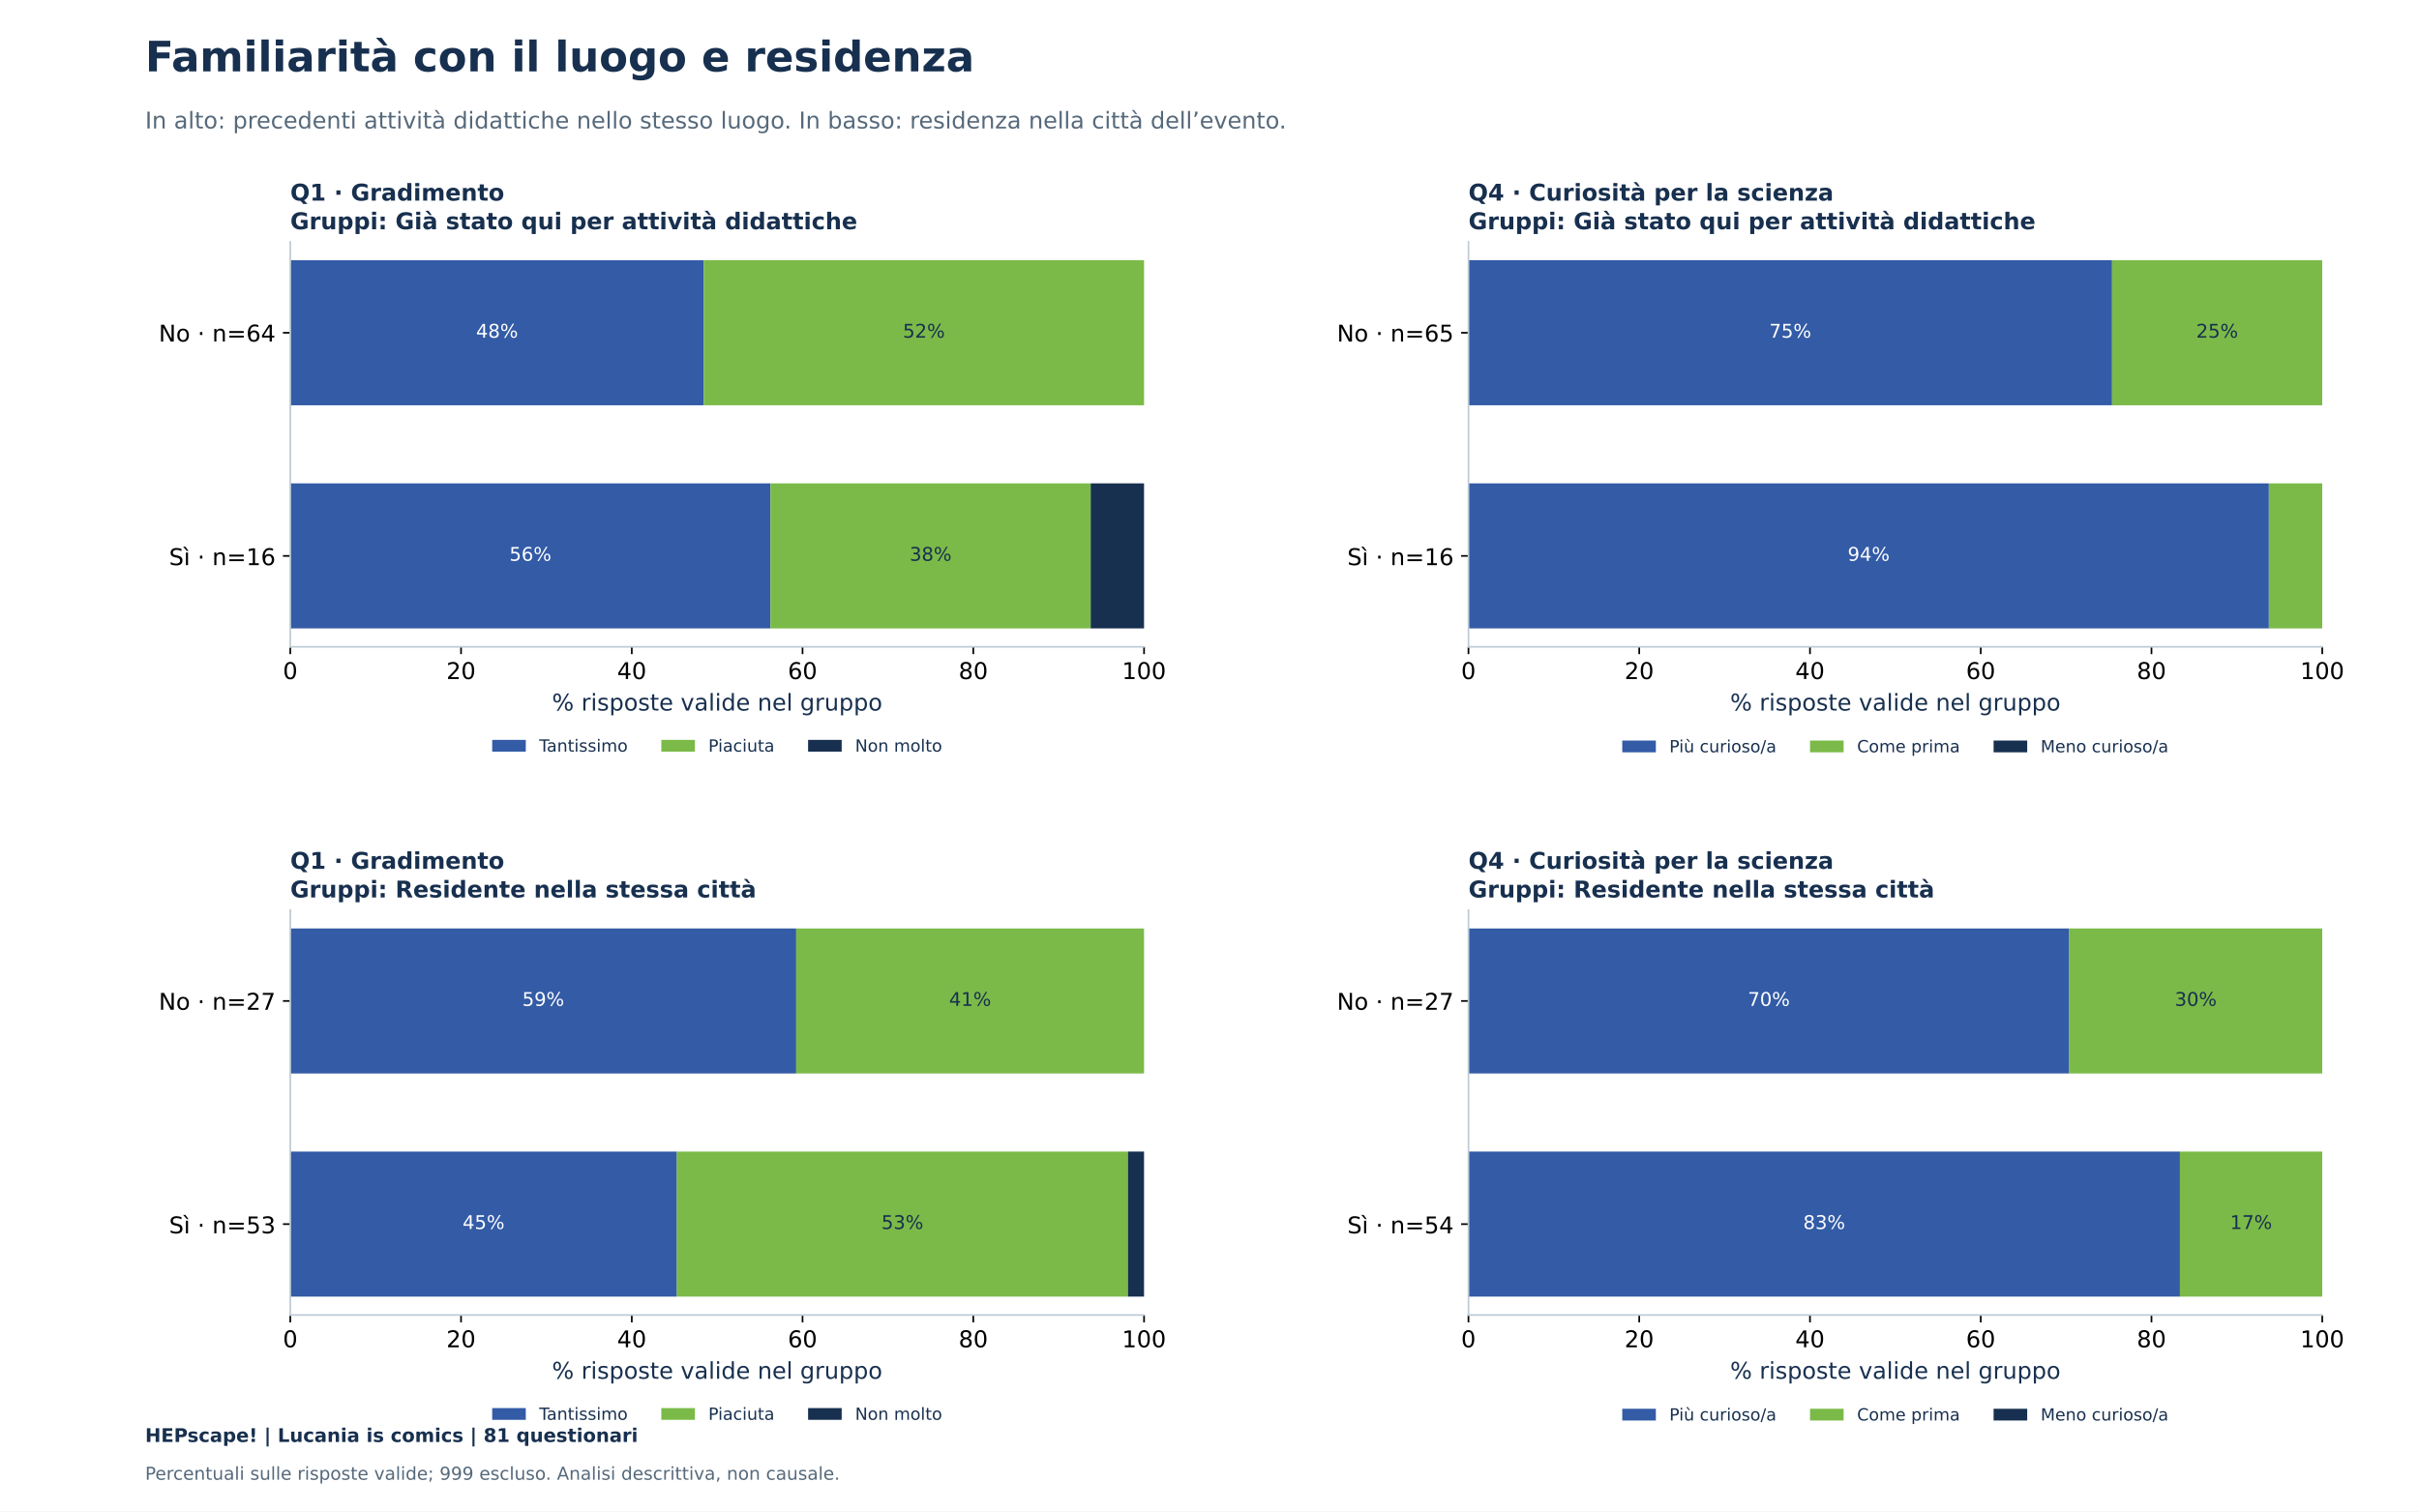
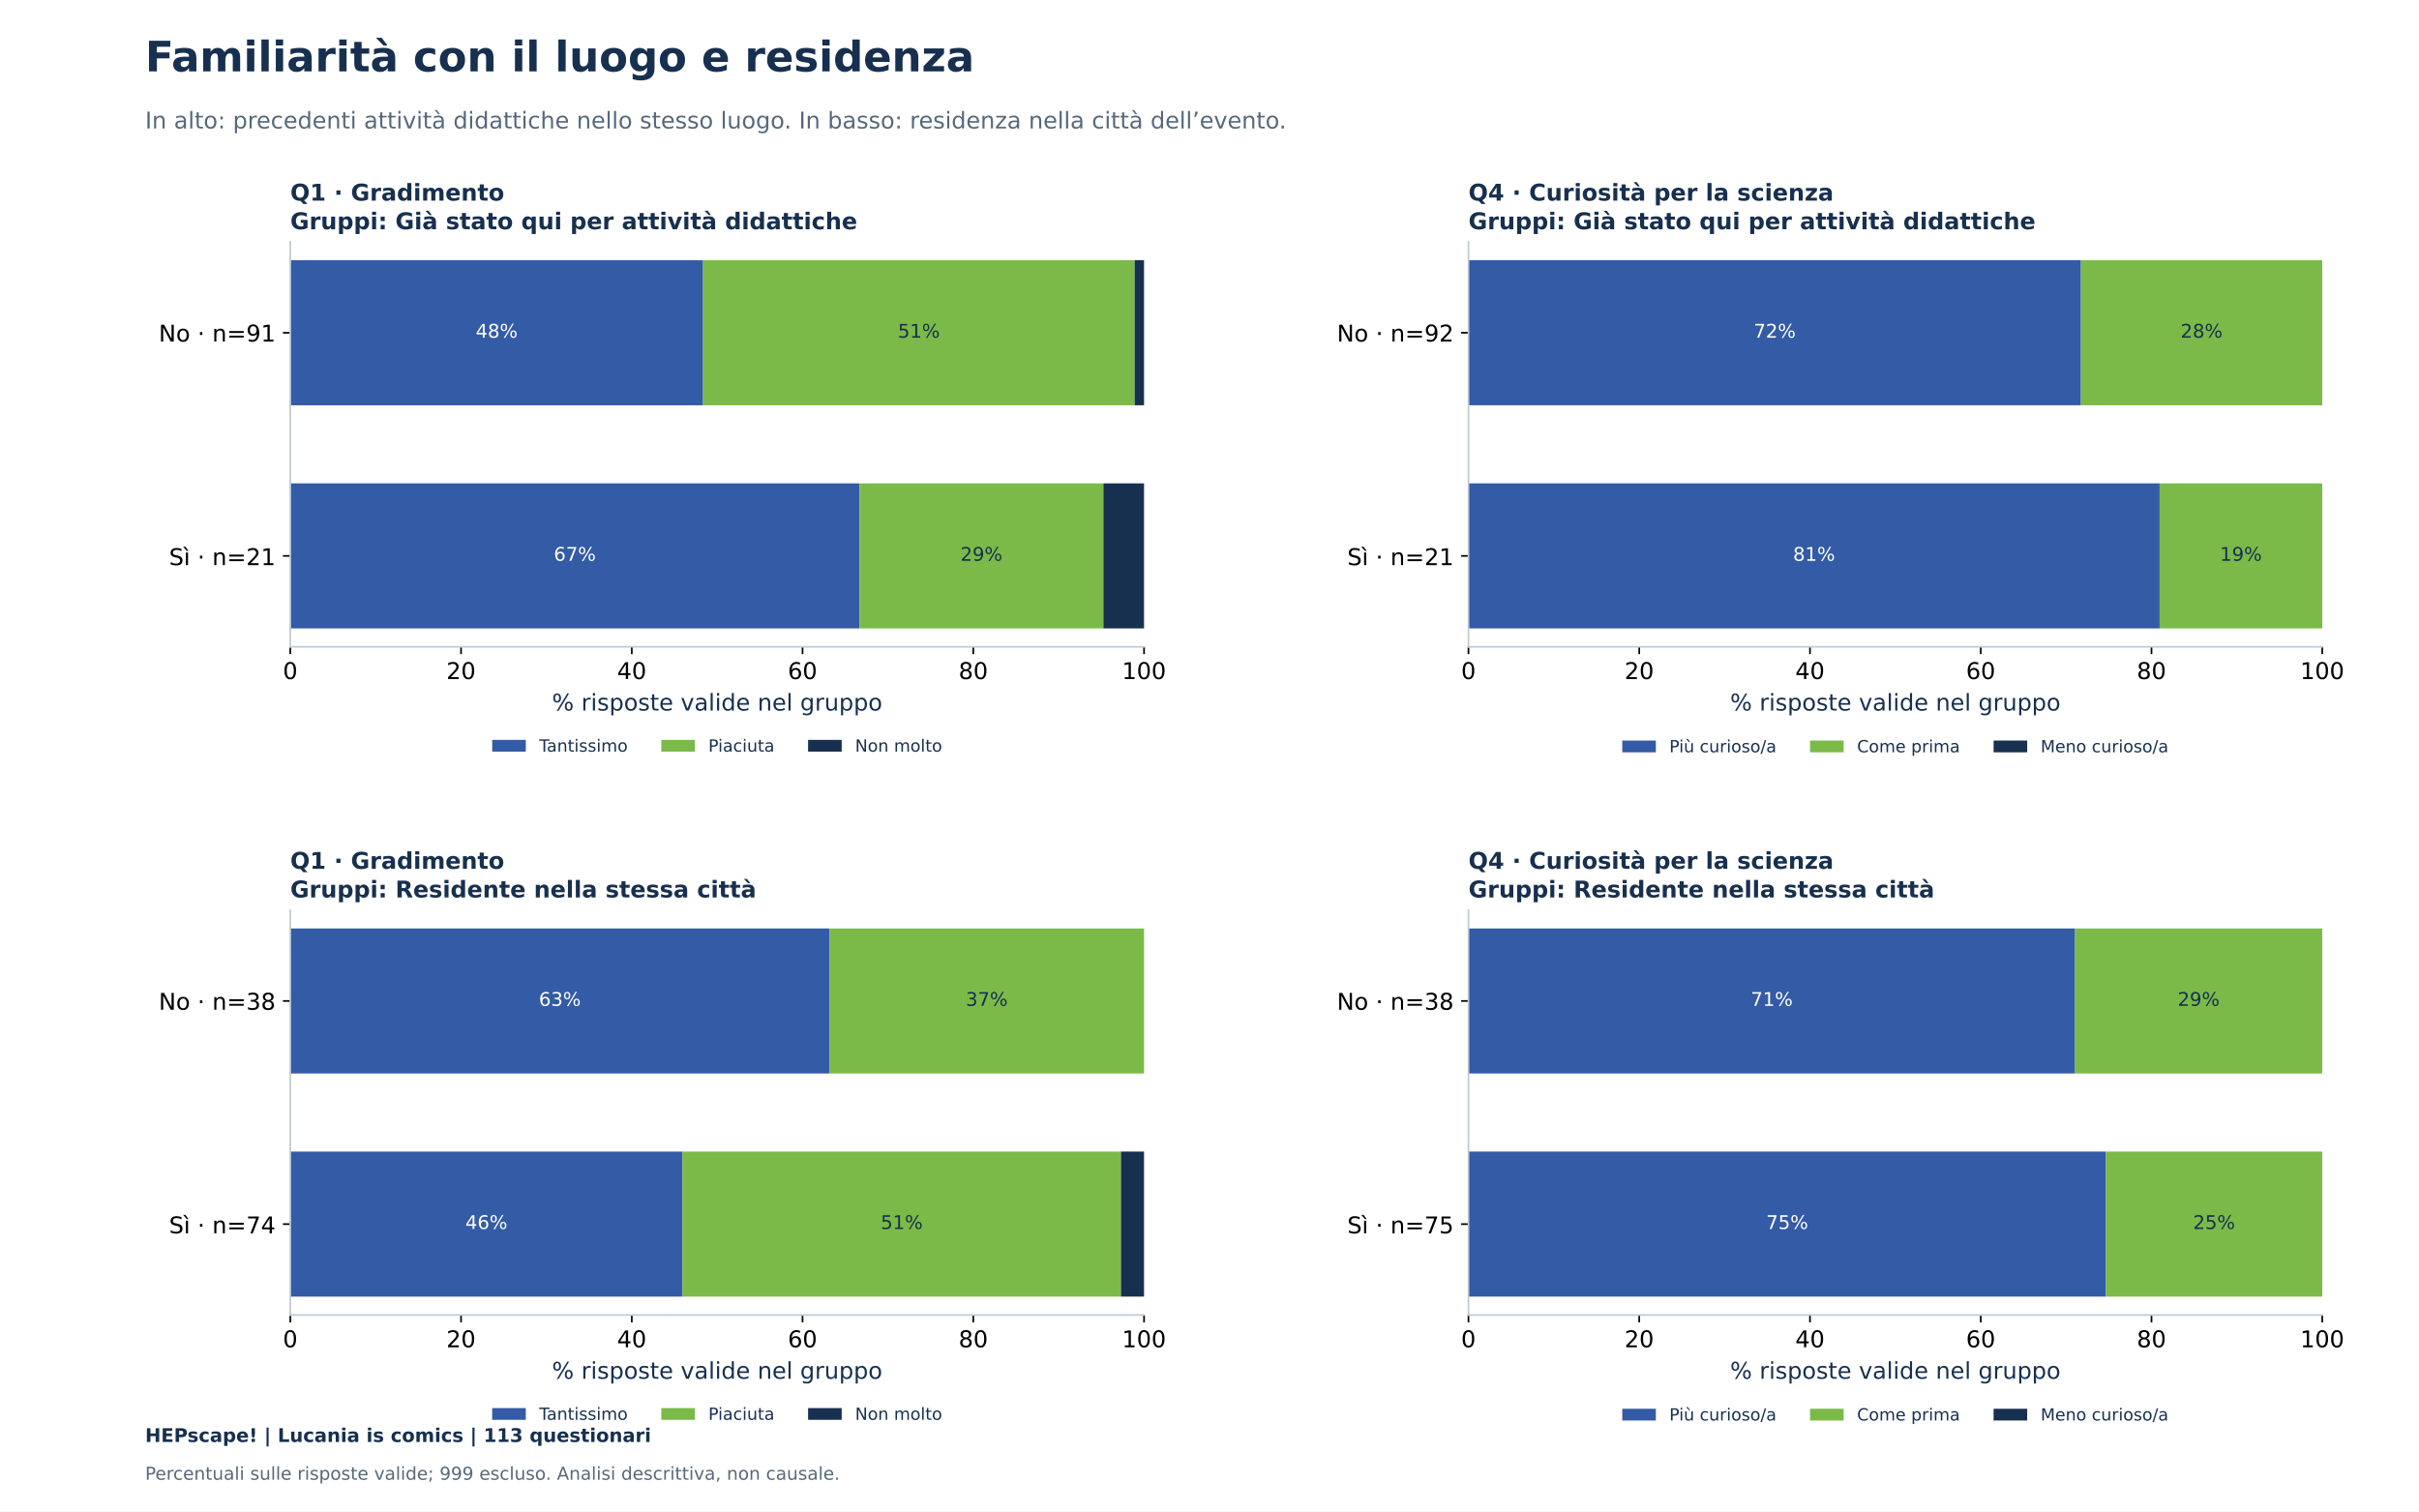
<svg xmlns="http://www.w3.org/2000/svg" xmlns:xlink="http://www.w3.org/1999/xlink" width="1152pt" height="720pt" viewBox="0 0 1152 720" version="1.1">
  <defs>
    <style type="text/css">*{stroke-linejoin: round; stroke-linecap: butt}</style>
  </defs>
  <g id="figure_1">
    <g id="patch_1">
      <path d="M 0 720  L 1152 720  L 1152 0  L 0 0  z " style="fill: #ffffff" />
    </g>
    <g id="axes_1">
      <g id="patch_2">
        <path d="M 138.24 308.106  L 544.828 308.106  L 544.828 115.2  L 138.24 115.2  z " style="fill: #ffffff" />
      </g>
      <g id="patch_3">
-         <path d="M 138.24 123.968  L 335.181 123.968  L 335.181 193.053  L 138.24 193.053  z " clip-path="url(#pdd4ce648d1)" style="fill: #335ba6" />
+         <path d="M 138.24 123.968  L 334.832 123.968  L 334.832 193.053  L 138.24 193.053  z " clip-path="url(#p71aa9561c5)" style="fill: #335ba6" />
      </g>
      <g id="patch_4">
-         <path d="M 138.24 230.253  L 366.946 230.253  L 366.946 299.337  L 138.24 299.337  z " clip-path="url(#pdd4ce648d1)" style="fill: #335ba6" />
+         <path d="M 138.24 230.253  L 409.299 230.253  L 409.299 299.337  L 138.24 299.337  z " clip-path="url(#p71aa9561c5)" style="fill: #335ba6" />
      </g>
      <g id="patch_5">
-         <path d="M 335.181 123.968  L 544.828 123.968  L 544.828 193.053  L 335.181 193.053  z " clip-path="url(#pdd4ce648d1)" style="fill: #7bba48" />
+         <path d="M 334.832 123.968  L 540.36 123.968  L 540.36 193.053  L 334.832 193.053  z " clip-path="url(#p71aa9561c5)" style="fill: #7bba48" />
      </g>
      <g id="patch_6">
-         <path d="M 366.946 230.253  L 519.416 230.253  L 519.416 299.337  L 366.946 299.337  z " clip-path="url(#pdd4ce648d1)" style="fill: #7bba48" />
+         <path d="M 409.299 230.253  L 525.467 230.253  L 525.467 299.337  L 409.299 299.337  z " clip-path="url(#p71aa9561c5)" style="fill: #7bba48" />
      </g>
      <g id="patch_7">
-         <path d="M 544.828 123.968  L 544.828 123.968  L 544.828 193.053  L 544.828 193.053  z " clip-path="url(#pdd4ce648d1)" style="fill: #18304f" />
+         <path d="M 540.36 123.968  L 544.828 123.968  L 544.828 193.053  L 540.36 193.053  z " clip-path="url(#p71aa9561c5)" style="fill: #18304f" />
      </g>
      <g id="patch_8">
-         <path d="M 519.416 230.253  L 544.828 230.253  L 544.828 299.337  L 519.416 299.337  z " clip-path="url(#pdd4ce648d1)" style="fill: #18304f" />
+         <path d="M 525.467 230.253  L 544.828 230.253  L 544.828 299.337  L 525.467 299.337  z " clip-path="url(#p71aa9561c5)" style="fill: #18304f" />
      </g>
      <g id="matplotlib.axis_1">
        <g id="xtick_1">
          <g id="line2d_1">
            <defs>
-               <path id="mac2525433a" d="M 0 0  L 0 3.5  " style="stroke: #000000; stroke-width: 0.8" />
+               <path id="mcdc9046c9e" d="M 0 0  L 0 3.5  " style="stroke: #000000; stroke-width: 0.8" />
            </defs>
            <g>
-               <use xlink:href="#mac2525433a" x="138.24" y="308.106" style="stroke: #000000; stroke-width: 0.8" />
+               <use xlink:href="#mcdc9046c9e" x="138.24" y="308.106" style="stroke: #000000; stroke-width: 0.8" />
            </g>
          </g>
          <g id="text_1">
            <text style="font-size: 11px; font-family: 'DejaVu Sans'; text-anchor: middle" x="138.24" y="323.463" transform="rotate(-0 138.24 323.4631)">0</text>
          </g>
        </g>
        <g id="xtick_2">
          <g id="line2d_2">
            <g>
-               <use xlink:href="#mac2525433a" x="219.558" y="308.106" style="stroke: #000000; stroke-width: 0.8" />
+               <use xlink:href="#mcdc9046c9e" x="219.558" y="308.106" style="stroke: #000000; stroke-width: 0.8" />
            </g>
          </g>
          <g id="text_2">
            <text style="font-size: 11px; font-family: 'DejaVu Sans'; text-anchor: middle" x="219.558" y="323.463" transform="rotate(-0 219.5576 323.4631)">20</text>
          </g>
        </g>
        <g id="xtick_3">
          <g id="line2d_3">
            <g>
-               <use xlink:href="#mac2525433a" x="300.875" y="308.106" style="stroke: #000000; stroke-width: 0.8" />
+               <use xlink:href="#mcdc9046c9e" x="300.875" y="308.106" style="stroke: #000000; stroke-width: 0.8" />
            </g>
          </g>
          <g id="text_3">
            <text style="font-size: 11px; font-family: 'DejaVu Sans'; text-anchor: middle" x="300.875" y="323.463" transform="rotate(-0 300.8753 323.4631)">40</text>
          </g>
        </g>
        <g id="xtick_4">
          <g id="line2d_4">
            <g>
-               <use xlink:href="#mac2525433a" x="382.193" y="308.106" style="stroke: #000000; stroke-width: 0.8" />
+               <use xlink:href="#mcdc9046c9e" x="382.193" y="308.106" style="stroke: #000000; stroke-width: 0.8" />
            </g>
          </g>
          <g id="text_4">
            <text style="font-size: 11px; font-family: 'DejaVu Sans'; text-anchor: middle" x="382.193" y="323.463" transform="rotate(-0 382.1929 323.4631)">60</text>
          </g>
        </g>
        <g id="xtick_5">
          <g id="line2d_5">
            <g>
-               <use xlink:href="#mac2525433a" x="463.511" y="308.106" style="stroke: #000000; stroke-width: 0.8" />
+               <use xlink:href="#mcdc9046c9e" x="463.511" y="308.106" style="stroke: #000000; stroke-width: 0.8" />
            </g>
          </g>
          <g id="text_5">
            <text style="font-size: 11px; font-family: 'DejaVu Sans'; text-anchor: middle" x="463.511" y="323.463" transform="rotate(-0 463.5106 323.4631)">80</text>
          </g>
        </g>
        <g id="xtick_6">
          <g id="line2d_6">
            <g>
-               <use xlink:href="#mac2525433a" x="544.828" y="308.106" style="stroke: #000000; stroke-width: 0.8" />
+               <use xlink:href="#mcdc9046c9e" x="544.828" y="308.106" style="stroke: #000000; stroke-width: 0.8" />
            </g>
          </g>
          <g id="text_6">
            <text style="font-size: 11px; font-family: 'DejaVu Sans'; text-anchor: middle" x="544.828" y="323.463" transform="rotate(-0 544.8282 323.4631)">100</text>
          </g>
        </g>
        <g id="text_7">
          <text style="font-size: 11px; font-family: 'DejaVu Sans'; text-anchor: middle; fill: #18304f" x="341.534" y="338.464" transform="rotate(-0 341.5341 338.4639)">% risposte valide nel gruppo</text>
        </g>
      </g>
      <g id="matplotlib.axis_2">
        <g id="ytick_1">
          <g id="line2d_7">
            <defs>
-               <path id="m5ba41b911f" d="M 0 0  L -3.5 0  " style="stroke: #000000; stroke-width: 0.8" />
+               <path id="m6d864a006e" d="M 0 0  L -3.5 0  " style="stroke: #000000; stroke-width: 0.8" />
            </defs>
            <g>
-               <use xlink:href="#m5ba41b911f" x="138.24" y="158.511" style="stroke: #000000; stroke-width: 0.8" />
+               <use xlink:href="#m6d864a006e" x="138.24" y="158.511" style="stroke: #000000; stroke-width: 0.8" />
            </g>
          </g>
          <g id="text_8">
-             <text style="font-size: 11px; font-family: 'DejaVu Sans'; text-anchor: end" x="131.24" y="162.689" transform="rotate(-0 131.24 162.6895)">No · n=64</text>
+             <text style="font-size: 11px; font-family: 'DejaVu Sans'; text-anchor: end" x="131.24" y="162.689" transform="rotate(-0 131.24 162.6895)">No · n=91</text>
          </g>
        </g>
        <g id="ytick_2">
          <g id="line2d_8">
            <g>
-               <use xlink:href="#m5ba41b911f" x="138.24" y="264.795" style="stroke: #000000; stroke-width: 0.8" />
+               <use xlink:href="#m6d864a006e" x="138.24" y="264.795" style="stroke: #000000; stroke-width: 0.8" />
            </g>
          </g>
          <g id="text_9">
-             <text style="font-size: 11px; font-family: 'DejaVu Sans'; text-anchor: end" x="131.24" y="269.194" transform="rotate(-0 131.24 269.194)">Sì · n=16</text>
+             <text style="font-size: 11px; font-family: 'DejaVu Sans'; text-anchor: end" x="131.24" y="269.194" transform="rotate(-0 131.24 269.194)">Sì · n=21</text>
          </g>
        </g>
      </g>
      <g id="patch_9">
        <path d="M 138.24 308.106  L 138.24 115.2  " style="fill: none; stroke: #becbd5; stroke-width: 0.8; stroke-linejoin: miter; stroke-linecap: square" />
      </g>
      <g id="patch_10">
        <path d="M 138.24 308.106  L 544.828 308.106  " style="fill: none; stroke: #becbd5; stroke-width: 0.8; stroke-linejoin: miter; stroke-linecap: square" />
      </g>
      <g id="text_10">
-         <text style="font-size: 9px; font-family: 'DejaVu Sans'; text-anchor: middle; fill: #ffffff" x="236.711" y="160.849" transform="rotate(-0 236.7106 160.8487)">48%</text>
+         <text style="font-size: 9px; font-family: 'DejaVu Sans'; text-anchor: middle; fill: #ffffff" x="236.536" y="160.849" transform="rotate(-0 236.5361 160.8487)">48%</text>
      </g>
      <g id="text_11">
-         <text style="font-size: 9px; font-family: 'DejaVu Sans'; text-anchor: middle; fill: #ffffff" x="252.593" y="267.133" transform="rotate(-0 252.5929 267.1328)">56%</text>
+         <text style="font-size: 9px; font-family: 'DejaVu Sans'; text-anchor: middle; fill: #ffffff" x="273.769" y="267.133" transform="rotate(-0 273.7694 267.1328)">67%</text>
      </g>
      <g id="text_12">
-         <text style="font-size: 9px; font-family: 'DejaVu Sans'; text-anchor: middle; fill: #18304f" x="440.005" y="160.849" transform="rotate(-0 440.0047 160.8487)">52%</text>
+         <text style="font-size: 9px; font-family: 'DejaVu Sans'; text-anchor: middle; fill: #18304f" x="437.596" y="160.849" transform="rotate(-0 437.5962 160.8487)">51%</text>
      </g>
      <g id="text_13">
-         <text style="font-size: 9px; font-family: 'DejaVu Sans'; text-anchor: middle; fill: #18304f" x="443.181" y="267.133" transform="rotate(-0 443.1812 267.1328)">38%</text>
+         <text style="font-size: 9px; font-family: 'DejaVu Sans'; text-anchor: middle; fill: #18304f" x="467.383" y="267.133" transform="rotate(-0 467.3829 267.1328)">29%</text>
      </g>
      <g id="text_14">
        <text style="font-weight: 700; font-size: 11px; font-family: 'DejaVu Sans'; fill: #18304f" transform="translate(138.24 95.55699)">Q1 · Gradimento</text>
        <text style="font-weight: 700; font-size: 11px; font-family: 'DejaVu Sans'; fill: #18304f" transform="translate(138.24 109.2)">Gruppi: Già stato qui per attività didattiche</text>
      </g>
      <g id="legend_1">
        <g id="patch_11">
          <path d="M 234.397 358.036  L 250.397 358.036  L 250.397 352.436  L 234.397 352.436  z " style="fill: #335ba6" />
        </g>
        <g id="text_15">
          <text style="font-size: 8px; font-family: 'DejaVu Sans'; text-anchor: start; fill: #18304f" x="256.797" y="358.036" transform="rotate(-0 256.7966 358.0365)">Tantissimo</text>
        </g>
        <g id="patch_12">
          <path d="M 314.935 358.036  L 330.935 358.036  L 330.935 352.436  L 314.935 352.436  z " style="fill: #7bba48" />
        </g>
        <g id="text_16">
          <text style="font-size: 8px; font-family: 'DejaVu Sans'; text-anchor: start; fill: #18304f" x="337.335" y="358.036" transform="rotate(-0 337.3354 358.0365)">Piaciuta</text>
        </g>
        <g id="patch_13">
          <path d="M 384.838 358.036  L 400.838 358.036  L 400.838 352.436  L 384.838 352.436  z " style="fill: #18304f" />
        </g>
        <g id="text_17">
          <text style="font-size: 8px; font-family: 'DejaVu Sans'; text-anchor: start; fill: #18304f" x="407.238" y="358.036" transform="rotate(-0 407.2379 358.0365)">Non molto</text>
        </g>
      </g>
    </g>
    <g id="axes_2">
      <g id="patch_14">
        <path d="M 699.332 308.106  L 1105.92 308.106  L 1105.92 115.2  L 699.332 115.2  z " style="fill: #ffffff" />
      </g>
      <g id="patch_15">
-         <path d="M 699.332 123.968  L 1005.837 123.968  L 1005.837 193.053  L 699.332 193.053  z " clip-path="url(#pa060da6abf)" style="fill: #335ba6" />
+         <path d="M 699.332 123.968  L 991.015 123.968  L 991.015 193.053  L 699.332 193.053  z " clip-path="url(#p9e810ac571)" style="fill: #335ba6" />
      </g>
      <g id="patch_16">
-         <path d="M 699.332 230.253  L 1080.508 230.253  L 1080.508 299.337  L 699.332 299.337  z " clip-path="url(#pa060da6abf)" style="fill: #335ba6" />
+         <path d="M 699.332 230.253  L 1028.475 230.253  L 1028.475 299.337  L 699.332 299.337  z " clip-path="url(#p9e810ac571)" style="fill: #335ba6" />
      </g>
      <g id="patch_17">
-         <path d="M 1005.837 123.968  L 1105.92 123.968  L 1105.92 193.053  L 1005.837 193.053  z " clip-path="url(#pa060da6abf)" style="fill: #7bba48" />
+         <path d="M 991.015 123.968  L 1105.92 123.968  L 1105.92 193.053  L 991.015 193.053  z " clip-path="url(#p9e810ac571)" style="fill: #7bba48" />
      </g>
      <g id="patch_18">
-         <path d="M 1080.508 230.253  L 1105.92 230.253  L 1105.92 299.337  L 1080.508 299.337  z " clip-path="url(#pa060da6abf)" style="fill: #7bba48" />
+         <path d="M 1028.475 230.253  L 1105.92 230.253  L 1105.92 299.337  L 1028.475 299.337  z " clip-path="url(#p9e810ac571)" style="fill: #7bba48" />
      </g>
      <g id="patch_19">
-         <path d="M 1105.92 123.968  L 1105.92 123.968  L 1105.92 193.053  L 1105.92 193.053  z " clip-path="url(#pa060da6abf)" style="fill: #18304f" />
+         <path d="M 1105.92 123.968  L 1105.92 123.968  L 1105.92 193.053  L 1105.92 193.053  z " clip-path="url(#p9e810ac571)" style="fill: #18304f" />
      </g>
      <g id="patch_20">
-         <path d="M 1105.92 230.253  L 1105.92 230.253  L 1105.92 299.337  L 1105.92 299.337  z " clip-path="url(#pa060da6abf)" style="fill: #18304f" />
+         <path d="M 1105.92 230.253  L 1105.92 230.253  L 1105.92 299.337  L 1105.92 299.337  z " clip-path="url(#p9e810ac571)" style="fill: #18304f" />
      </g>
      <g id="matplotlib.axis_3">
        <g id="xtick_7">
          <g id="line2d_9">
            <g>
-               <use xlink:href="#mac2525433a" x="699.332" y="308.106" style="stroke: #000000; stroke-width: 0.8" />
+               <use xlink:href="#mcdc9046c9e" x="699.332" y="308.106" style="stroke: #000000; stroke-width: 0.8" />
            </g>
          </g>
          <g id="text_18">
            <text style="font-size: 11px; font-family: 'DejaVu Sans'; text-anchor: middle" x="699.332" y="323.463" transform="rotate(-0 699.3318 323.4631)">0</text>
          </g>
        </g>
        <g id="xtick_8">
          <g id="line2d_10">
            <g>
-               <use xlink:href="#mac2525433a" x="780.649" y="308.106" style="stroke: #000000; stroke-width: 0.8" />
+               <use xlink:href="#mcdc9046c9e" x="780.649" y="308.106" style="stroke: #000000; stroke-width: 0.8" />
            </g>
          </g>
          <g id="text_19">
            <text style="font-size: 11px; font-family: 'DejaVu Sans'; text-anchor: middle" x="780.649" y="323.463" transform="rotate(-0 780.6494 323.4631)">20</text>
          </g>
        </g>
        <g id="xtick_9">
          <g id="line2d_11">
            <g>
-               <use xlink:href="#mac2525433a" x="861.967" y="308.106" style="stroke: #000000; stroke-width: 0.8" />
+               <use xlink:href="#mcdc9046c9e" x="861.967" y="308.106" style="stroke: #000000; stroke-width: 0.8" />
            </g>
          </g>
          <g id="text_20">
            <text style="font-size: 11px; font-family: 'DejaVu Sans'; text-anchor: middle" x="861.967" y="323.463" transform="rotate(-0 861.9671 323.4631)">40</text>
          </g>
        </g>
        <g id="xtick_10">
          <g id="line2d_12">
            <g>
-               <use xlink:href="#mac2525433a" x="943.285" y="308.106" style="stroke: #000000; stroke-width: 0.8" />
+               <use xlink:href="#mcdc9046c9e" x="943.285" y="308.106" style="stroke: #000000; stroke-width: 0.8" />
            </g>
          </g>
          <g id="text_21">
            <text style="font-size: 11px; font-family: 'DejaVu Sans'; text-anchor: middle" x="943.285" y="323.463" transform="rotate(-0 943.2847 323.4631)">60</text>
          </g>
        </g>
        <g id="xtick_11">
          <g id="line2d_13">
            <g>
-               <use xlink:href="#mac2525433a" x="1024.602" y="308.106" style="stroke: #000000; stroke-width: 0.8" />
+               <use xlink:href="#mcdc9046c9e" x="1024.602" y="308.106" style="stroke: #000000; stroke-width: 0.8" />
            </g>
          </g>
          <g id="text_22">
            <text style="font-size: 11px; font-family: 'DejaVu Sans'; text-anchor: middle" x="1024.602" y="323.463" transform="rotate(-0 1024.602 323.4631)">80</text>
          </g>
        </g>
        <g id="xtick_12">
          <g id="line2d_14">
            <g>
-               <use xlink:href="#mac2525433a" x="1105.92" y="308.106" style="stroke: #000000; stroke-width: 0.8" />
+               <use xlink:href="#mcdc9046c9e" x="1105.92" y="308.106" style="stroke: #000000; stroke-width: 0.8" />
            </g>
          </g>
          <g id="text_23">
            <text style="font-size: 11px; font-family: 'DejaVu Sans'; text-anchor: middle" x="1105.92" y="323.463" transform="rotate(-0 1105.92 323.4631)">100</text>
          </g>
        </g>
        <g id="text_24">
          <text style="font-size: 11px; font-family: 'DejaVu Sans'; text-anchor: middle; fill: #18304f" x="902.626" y="338.464" transform="rotate(-0 902.6259 338.4639)">% risposte valide nel gruppo</text>
        </g>
      </g>
      <g id="matplotlib.axis_4">
        <g id="ytick_3">
          <g id="line2d_15">
            <g>
-               <use xlink:href="#m5ba41b911f" x="699.332" y="158.511" style="stroke: #000000; stroke-width: 0.8" />
+               <use xlink:href="#m6d864a006e" x="699.332" y="158.511" style="stroke: #000000; stroke-width: 0.8" />
            </g>
          </g>
          <g id="text_25">
-             <text style="font-size: 11px; font-family: 'DejaVu Sans'; text-anchor: end" x="692.332" y="162.689" transform="rotate(-0 692.3318 162.6895)">No · n=65</text>
+             <text style="font-size: 11px; font-family: 'DejaVu Sans'; text-anchor: end" x="692.332" y="162.689" transform="rotate(-0 692.3318 162.6895)">No · n=92</text>
          </g>
        </g>
        <g id="ytick_4">
          <g id="line2d_16">
            <g>
-               <use xlink:href="#m5ba41b911f" x="699.332" y="264.795" style="stroke: #000000; stroke-width: 0.8" />
+               <use xlink:href="#m6d864a006e" x="699.332" y="264.795" style="stroke: #000000; stroke-width: 0.8" />
            </g>
          </g>
          <g id="text_26">
-             <text style="font-size: 11px; font-family: 'DejaVu Sans'; text-anchor: end" x="692.332" y="269.194" transform="rotate(-0 692.3318 269.194)">Sì · n=16</text>
+             <text style="font-size: 11px; font-family: 'DejaVu Sans'; text-anchor: end" x="692.332" y="269.194" transform="rotate(-0 692.3318 269.194)">Sì · n=21</text>
          </g>
        </g>
      </g>
      <g id="patch_21">
        <path d="M 699.332 308.106  L 699.332 115.2  " style="fill: none; stroke: #becbd5; stroke-width: 0.8; stroke-linejoin: miter; stroke-linecap: square" />
      </g>
      <g id="patch_22">
        <path d="M 699.332 308.106  L 1105.92 308.106  " style="fill: none; stroke: #becbd5; stroke-width: 0.8; stroke-linejoin: miter; stroke-linecap: square" />
      </g>
      <g id="text_27">
-         <text style="font-size: 9px; font-family: 'DejaVu Sans'; text-anchor: middle; fill: #ffffff" x="852.584" y="160.849" transform="rotate(-0 852.5843 160.8487)">75%</text>
+         <text style="font-size: 9px; font-family: 'DejaVu Sans'; text-anchor: middle; fill: #ffffff" x="845.173" y="160.849" transform="rotate(-0 845.1732 160.8487)">72%</text>
      </g>
      <g id="text_28">
-         <text style="font-size: 9px; font-family: 'DejaVu Sans'; text-anchor: middle; fill: #ffffff" x="889.92" y="267.133" transform="rotate(-0 889.92 267.1328)">94%</text>
+         <text style="font-size: 9px; font-family: 'DejaVu Sans'; text-anchor: middle; fill: #ffffff" x="863.903" y="267.133" transform="rotate(-0 863.9032 267.1328)">81%</text>
      </g>
      <g id="text_29">
-         <text style="font-size: 9px; font-family: 'DejaVu Sans'; text-anchor: middle; fill: #18304f" x="1055.878" y="160.849" transform="rotate(-0 1055.878 160.8487)">25%</text>
+         <text style="font-size: 9px; font-family: 'DejaVu Sans'; text-anchor: middle; fill: #18304f" x="1048.467" y="160.849" transform="rotate(-0 1048.467 160.8487)">28%</text>
      </g>
      <g id="text_30">
+         <text style="font-size: 9px; font-family: 'DejaVu Sans'; text-anchor: middle; fill: #18304f" x="1067.197" y="267.133" transform="rotate(-0 1067.197 267.1328)">19%</text>
+       </g>
+       <g id="text_31">
        <text style="font-weight: 700; font-size: 11px; font-family: 'DejaVu Sans'; fill: #18304f" transform="translate(699.3318 95.55699)">Q4 · Curiosità per la scienza</text>
        <text style="font-weight: 700; font-size: 11px; font-family: 'DejaVu Sans'; fill: #18304f" transform="translate(699.3318 109.2)">Gruppi: Già stato qui per attività didattiche</text>
      </g>
      <g id="legend_2">
        <g id="patch_23">
          <path d="M 772.572 358.356  L 788.572 358.356  L 788.572 352.756  L 772.572 352.756  z " style="fill: #335ba6" />
        </g>
-         <g id="text_31">
+         <g id="text_32">
          <text style="font-size: 8px; font-family: 'DejaVu Sans'; text-anchor: start; fill: #18304f" x="794.972" y="358.356" transform="rotate(-0 794.9715 358.3565)">Più curioso/a</text>
        </g>
        <g id="patch_24">
          <path d="M 861.989 358.356  L 877.989 358.356  L 877.989 352.756  L 861.989 352.756  z " style="fill: #7bba48" />
        </g>
-         <g id="text_32">
+         <g id="text_33">
          <text style="font-size: 8px; font-family: 'DejaVu Sans'; text-anchor: start; fill: #18304f" x="884.389" y="358.356" transform="rotate(-0 884.389 358.3565)">Come prima</text>
        </g>
        <g id="patch_25">
          <path d="M 949.413 358.356  L 965.413 358.356  L 965.413 352.756  L 949.413 352.756  z " style="fill: #18304f" />
        </g>
-         <g id="text_33">
+         <g id="text_34">
          <text style="font-size: 8px; font-family: 'DejaVu Sans'; text-anchor: start; fill: #18304f" x="971.813" y="358.356" transform="rotate(-0 971.8128 358.3565)">Meno curioso/a</text>
        </g>
      </g>
    </g>
    <g id="axes_3">
      <g id="patch_26">
        <path d="M 138.24 626.4  L 544.828 626.4  L 544.828 433.494  L 138.24 433.494  z " style="fill: #ffffff" />
      </g>
      <g id="patch_27">
-         <path d="M 138.24 442.263  L 379.181 442.263  L 379.181 511.347  L 138.24 511.347  z " clip-path="url(#p04d679653a)" style="fill: #335ba6" />
+         <path d="M 138.24 442.263  L 395.033 442.263  L 395.033 511.347  L 138.24 511.347  z " clip-path="url(#p85c655aef6)" style="fill: #335ba6" />
      </g>
      <g id="patch_28">
-         <path d="M 138.24 548.547  L 322.355 548.547  L 322.355 617.632  L 138.24 617.632  z " clip-path="url(#p04d679653a)" style="fill: #335ba6" />
+         <path d="M 138.24 548.547  L 325.051 548.547  L 325.051 617.632  L 138.24 617.632  z " clip-path="url(#p85c655aef6)" style="fill: #335ba6" />
      </g>
      <g id="patch_29">
-         <path d="M 379.181 442.263  L 544.828 442.263  L 544.828 511.347  L 379.181 511.347  z " clip-path="url(#p04d679653a)" style="fill: #7bba48" />
+         <path d="M 395.033 442.263  L 544.828 442.263  L 544.828 511.347  L 395.033 511.347  z " clip-path="url(#p85c655aef6)" style="fill: #7bba48" />
      </g>
      <g id="patch_30">
-         <path d="M 322.355 548.547  L 537.157 548.547  L 537.157 617.632  L 322.355 617.632  z " clip-path="url(#p04d679653a)" style="fill: #7bba48" />
+         <path d="M 325.051 548.547  L 533.839 548.547  L 533.839 617.632  L 325.051 617.632  z " clip-path="url(#p85c655aef6)" style="fill: #7bba48" />
      </g>
      <g id="patch_31">
-         <path d="M 544.828 442.263  L 544.828 442.263  L 544.828 511.347  L 544.828 511.347  z " clip-path="url(#p04d679653a)" style="fill: #18304f" />
+         <path d="M 544.828 442.263  L 544.828 442.263  L 544.828 511.347  L 544.828 511.347  z " clip-path="url(#p85c655aef6)" style="fill: #18304f" />
      </g>
      <g id="patch_32">
-         <path d="M 537.157 548.547  L 544.828 548.547  L 544.828 617.632  L 537.157 617.632  z " clip-path="url(#p04d679653a)" style="fill: #18304f" />
+         <path d="M 533.839 548.547  L 544.828 548.547  L 544.828 617.632  L 533.839 617.632  z " clip-path="url(#p85c655aef6)" style="fill: #18304f" />
      </g>
      <g id="matplotlib.axis_5">
        <g id="xtick_13">
          <g id="line2d_17">
            <g>
-               <use xlink:href="#mac2525433a" x="138.24" y="626.4" style="stroke: #000000; stroke-width: 0.8" />
-             </g>
-           </g>
-           <g id="text_34">
+               <use xlink:href="#mcdc9046c9e" x="138.24" y="626.4" style="stroke: #000000; stroke-width: 0.8" />
+             </g>
+           </g>
+           <g id="text_35">
            <text style="font-size: 11px; font-family: 'DejaVu Sans'; text-anchor: middle" x="138.24" y="641.757" transform="rotate(-0 138.24 641.7574)">0</text>
          </g>
        </g>
        <g id="xtick_14">
          <g id="line2d_18">
            <g>
-               <use xlink:href="#mac2525433a" x="219.558" y="626.4" style="stroke: #000000; stroke-width: 0.8" />
-             </g>
-           </g>
-           <g id="text_35">
+               <use xlink:href="#mcdc9046c9e" x="219.558" y="626.4" style="stroke: #000000; stroke-width: 0.8" />
+             </g>
+           </g>
+           <g id="text_36">
            <text style="font-size: 11px; font-family: 'DejaVu Sans'; text-anchor: middle" x="219.558" y="641.757" transform="rotate(-0 219.5576 641.7574)">20</text>
          </g>
        </g>
        <g id="xtick_15">
          <g id="line2d_19">
            <g>
-               <use xlink:href="#mac2525433a" x="300.875" y="626.4" style="stroke: #000000; stroke-width: 0.8" />
-             </g>
-           </g>
-           <g id="text_36">
+               <use xlink:href="#mcdc9046c9e" x="300.875" y="626.4" style="stroke: #000000; stroke-width: 0.8" />
+             </g>
+           </g>
+           <g id="text_37">
            <text style="font-size: 11px; font-family: 'DejaVu Sans'; text-anchor: middle" x="300.875" y="641.757" transform="rotate(-0 300.8753 641.7574)">40</text>
          </g>
        </g>
        <g id="xtick_16">
          <g id="line2d_20">
            <g>
-               <use xlink:href="#mac2525433a" x="382.193" y="626.4" style="stroke: #000000; stroke-width: 0.8" />
-             </g>
-           </g>
-           <g id="text_37">
+               <use xlink:href="#mcdc9046c9e" x="382.193" y="626.4" style="stroke: #000000; stroke-width: 0.8" />
+             </g>
+           </g>
+           <g id="text_38">
            <text style="font-size: 11px; font-family: 'DejaVu Sans'; text-anchor: middle" x="382.193" y="641.757" transform="rotate(-0 382.1929 641.7574)">60</text>
          </g>
        </g>
        <g id="xtick_17">
          <g id="line2d_21">
            <g>
-               <use xlink:href="#mac2525433a" x="463.511" y="626.4" style="stroke: #000000; stroke-width: 0.8" />
-             </g>
-           </g>
-           <g id="text_38">
+               <use xlink:href="#mcdc9046c9e" x="463.511" y="626.4" style="stroke: #000000; stroke-width: 0.8" />
+             </g>
+           </g>
+           <g id="text_39">
            <text style="font-size: 11px; font-family: 'DejaVu Sans'; text-anchor: middle" x="463.511" y="641.757" transform="rotate(-0 463.5106 641.7574)">80</text>
          </g>
        </g>
        <g id="xtick_18">
          <g id="line2d_22">
            <g>
-               <use xlink:href="#mac2525433a" x="544.828" y="626.4" style="stroke: #000000; stroke-width: 0.8" />
-             </g>
-           </g>
-           <g id="text_39">
+               <use xlink:href="#mcdc9046c9e" x="544.828" y="626.4" style="stroke: #000000; stroke-width: 0.8" />
+             </g>
+           </g>
+           <g id="text_40">
            <text style="font-size: 11px; font-family: 'DejaVu Sans'; text-anchor: middle" x="544.828" y="641.757" transform="rotate(-0 544.8282 641.7574)">100</text>
          </g>
        </g>
-         <g id="text_40">
+         <g id="text_41">
          <text style="font-size: 11px; font-family: 'DejaVu Sans'; text-anchor: middle; fill: #18304f" x="341.534" y="656.758" transform="rotate(-0 341.5341 656.7583)">% risposte valide nel gruppo</text>
        </g>
      </g>
      <g id="matplotlib.axis_6">
        <g id="ytick_5">
          <g id="line2d_23">
            <g>
-               <use xlink:href="#m5ba41b911f" x="138.24" y="476.805" style="stroke: #000000; stroke-width: 0.8" />
-             </g>
-           </g>
-           <g id="text_41">
-             <text style="font-size: 11px; font-family: 'DejaVu Sans'; text-anchor: end" x="131.24" y="480.984" transform="rotate(-0 131.24 480.9838)">No · n=27</text>
+               <use xlink:href="#m6d864a006e" x="138.24" y="476.805" style="stroke: #000000; stroke-width: 0.8" />
+             </g>
+           </g>
+           <g id="text_42">
+             <text style="font-size: 11px; font-family: 'DejaVu Sans'; text-anchor: end" x="131.24" y="480.984" transform="rotate(-0 131.24 480.9838)">No · n=38</text>
          </g>
        </g>
        <g id="ytick_6">
          <g id="line2d_24">
            <g>
-               <use xlink:href="#m5ba41b911f" x="138.24" y="583.089" style="stroke: #000000; stroke-width: 0.8" />
-             </g>
-           </g>
-           <g id="text_42">
-             <text style="font-size: 11px; font-family: 'DejaVu Sans'; text-anchor: end" x="131.24" y="587.488" transform="rotate(-0 131.24 587.4884)">Sì · n=53</text>
+               <use xlink:href="#m6d864a006e" x="138.24" y="583.089" style="stroke: #000000; stroke-width: 0.8" />
+             </g>
+           </g>
+           <g id="text_43">
+             <text style="font-size: 11px; font-family: 'DejaVu Sans'; text-anchor: end" x="131.24" y="587.488" transform="rotate(-0 131.24 587.4884)">Sì · n=74</text>
          </g>
        </g>
      </g>
      <g id="patch_33">
        <path d="M 138.24 626.4  L 138.24 433.494  " style="fill: none; stroke: #becbd5; stroke-width: 0.8; stroke-linejoin: miter; stroke-linecap: square" />
      </g>
      <g id="patch_34">
        <path d="M 138.24 626.4  L 544.828 626.4  " style="fill: none; stroke: #becbd5; stroke-width: 0.8; stroke-linejoin: miter; stroke-linecap: square" />
      </g>
-       <g id="text_43">
-         <text style="font-size: 9px; font-family: 'DejaVu Sans'; text-anchor: middle; fill: #ffffff" x="258.711" y="479.143" transform="rotate(-0 258.7106 479.143)">59%</text>
-       </g>
      <g id="text_44">
-         <text style="font-size: 9px; font-family: 'DejaVu Sans'; text-anchor: middle; fill: #ffffff" x="230.298" y="585.427" transform="rotate(-0 230.2977 585.4271)">45%</text>
+         <text style="font-size: 9px; font-family: 'DejaVu Sans'; text-anchor: middle; fill: #ffffff" x="266.636" y="479.143" transform="rotate(-0 266.6363 479.143)">63%</text>
      </g>
      <g id="text_45">
-         <text style="font-size: 9px; font-family: 'DejaVu Sans'; text-anchor: middle; fill: #18304f" x="462.005" y="479.143" transform="rotate(-0 462.0047 479.143)">41%</text>
+         <text style="font-size: 9px; font-family: 'DejaVu Sans'; text-anchor: middle; fill: #ffffff" x="231.645" y="585.427" transform="rotate(-0 231.6454 585.4271)">46%</text>
      </g>
      <g id="text_46">
-         <text style="font-size: 9px; font-family: 'DejaVu Sans'; text-anchor: middle; fill: #18304f" x="429.756" y="585.427" transform="rotate(-0 429.7561 585.4271)">53%</text>
+         <text style="font-size: 9px; font-family: 'DejaVu Sans'; text-anchor: middle; fill: #18304f" x="469.93" y="479.143" transform="rotate(-0 469.9304 479.143)">37%</text>
      </g>
      <g id="text_47">
+         <text style="font-size: 9px; font-family: 'DejaVu Sans'; text-anchor: middle; fill: #18304f" x="429.445" y="585.427" transform="rotate(-0 429.4451 585.4271)">51%</text>
+       </g>
+       <g id="text_48">
        <text style="font-weight: 700; font-size: 11px; font-family: 'DejaVu Sans'; fill: #18304f" transform="translate(138.24 413.8513)">Q1 · Gradimento</text>
        <text style="font-weight: 700; font-size: 11px; font-family: 'DejaVu Sans'; fill: #18304f" transform="translate(138.24 427.4943)">Gruppi: Residente nella stessa città</text>
      </g>
      <g id="legend_3">
        <g id="patch_35">
          <path d="M 234.397 676.331  L 250.397 676.331  L 250.397 670.731  L 234.397 670.731  z " style="fill: #335ba6" />
        </g>
-         <g id="text_48">
+         <g id="text_49">
          <text style="font-size: 8px; font-family: 'DejaVu Sans'; text-anchor: start; fill: #18304f" x="256.797" y="676.331" transform="rotate(-0 256.7966 676.3308)">Tantissimo</text>
        </g>
        <g id="patch_36">
          <path d="M 314.935 676.331  L 330.935 676.331  L 330.935 670.731  L 314.935 670.731  z " style="fill: #7bba48" />
        </g>
-         <g id="text_49">
+         <g id="text_50">
          <text style="font-size: 8px; font-family: 'DejaVu Sans'; text-anchor: start; fill: #18304f" x="337.335" y="676.331" transform="rotate(-0 337.3354 676.3308)">Piaciuta</text>
        </g>
        <g id="patch_37">
          <path d="M 384.838 676.331  L 400.838 676.331  L 400.838 670.731  L 384.838 670.731  z " style="fill: #18304f" />
        </g>
-         <g id="text_50">
+         <g id="text_51">
          <text style="font-size: 8px; font-family: 'DejaVu Sans'; text-anchor: start; fill: #18304f" x="407.238" y="676.331" transform="rotate(-0 407.2379 676.3308)">Non molto</text>
        </g>
      </g>
    </g>
    <g id="axes_4">
      <g id="patch_38">
        <path d="M 699.332 626.4  L 1105.92 626.4  L 1105.92 433.494  L 699.332 433.494  z " style="fill: #ffffff" />
      </g>
      <g id="patch_39">
-         <path d="M 699.332 442.263  L 985.449 442.263  L 985.449 511.347  L 699.332 511.347  z " clip-path="url(#p7ff8464666)" style="fill: #335ba6" />
+         <path d="M 699.332 442.263  L 988.223 442.263  L 988.223 511.347  L 699.332 511.347  z " clip-path="url(#p3e37301c6c)" style="fill: #335ba6" />
      </g>
      <g id="patch_40">
-         <path d="M 699.332 548.547  L 1038.155 548.547  L 1038.155 617.632  L 699.332 617.632  z " clip-path="url(#p7ff8464666)" style="fill: #335ba6" />
+         <path d="M 699.332 548.547  L 1002.918 548.547  L 1002.918 617.632  L 699.332 617.632  z " clip-path="url(#p3e37301c6c)" style="fill: #335ba6" />
      </g>
      <g id="patch_41">
-         <path d="M 985.449 442.263  L 1105.92 442.263  L 1105.92 511.347  L 985.449 511.347  z " clip-path="url(#p7ff8464666)" style="fill: #7bba48" />
+         <path d="M 988.223 442.263  L 1105.92 442.263  L 1105.92 511.347  L 988.223 511.347  z " clip-path="url(#p3e37301c6c)" style="fill: #7bba48" />
      </g>
      <g id="patch_42">
-         <path d="M 1038.155 548.547  L 1105.92 548.547  L 1105.92 617.632  L 1038.155 617.632  z " clip-path="url(#p7ff8464666)" style="fill: #7bba48" />
+         <path d="M 1002.918 548.547  L 1105.92 548.547  L 1105.92 617.632  L 1002.918 617.632  z " clip-path="url(#p3e37301c6c)" style="fill: #7bba48" />
      </g>
      <g id="patch_43">
-         <path d="M 1105.92 442.263  L 1105.92 442.263  L 1105.92 511.347  L 1105.92 511.347  z " clip-path="url(#p7ff8464666)" style="fill: #18304f" />
+         <path d="M 1105.92 442.263  L 1105.92 442.263  L 1105.92 511.347  L 1105.92 511.347  z " clip-path="url(#p3e37301c6c)" style="fill: #18304f" />
      </g>
      <g id="patch_44">
-         <path d="M 1105.92 548.547  L 1105.92 548.547  L 1105.92 617.632  L 1105.92 617.632  z " clip-path="url(#p7ff8464666)" style="fill: #18304f" />
+         <path d="M 1105.92 548.547  L 1105.92 548.547  L 1105.92 617.632  L 1105.92 617.632  z " clip-path="url(#p3e37301c6c)" style="fill: #18304f" />
      </g>
      <g id="matplotlib.axis_7">
        <g id="xtick_19">
          <g id="line2d_25">
            <g>
-               <use xlink:href="#mac2525433a" x="699.332" y="626.4" style="stroke: #000000; stroke-width: 0.8" />
-             </g>
-           </g>
-           <g id="text_51">
+               <use xlink:href="#mcdc9046c9e" x="699.332" y="626.4" style="stroke: #000000; stroke-width: 0.8" />
+             </g>
+           </g>
+           <g id="text_52">
            <text style="font-size: 11px; font-family: 'DejaVu Sans'; text-anchor: middle" x="699.332" y="641.757" transform="rotate(-0 699.3318 641.7574)">0</text>
          </g>
        </g>
        <g id="xtick_20">
          <g id="line2d_26">
            <g>
-               <use xlink:href="#mac2525433a" x="780.649" y="626.4" style="stroke: #000000; stroke-width: 0.8" />
-             </g>
-           </g>
-           <g id="text_52">
+               <use xlink:href="#mcdc9046c9e" x="780.649" y="626.4" style="stroke: #000000; stroke-width: 0.8" />
+             </g>
+           </g>
+           <g id="text_53">
            <text style="font-size: 11px; font-family: 'DejaVu Sans'; text-anchor: middle" x="780.649" y="641.757" transform="rotate(-0 780.6494 641.7574)">20</text>
          </g>
        </g>
        <g id="xtick_21">
          <g id="line2d_27">
            <g>
-               <use xlink:href="#mac2525433a" x="861.967" y="626.4" style="stroke: #000000; stroke-width: 0.8" />
-             </g>
-           </g>
-           <g id="text_53">
+               <use xlink:href="#mcdc9046c9e" x="861.967" y="626.4" style="stroke: #000000; stroke-width: 0.8" />
+             </g>
+           </g>
+           <g id="text_54">
            <text style="font-size: 11px; font-family: 'DejaVu Sans'; text-anchor: middle" x="861.967" y="641.757" transform="rotate(-0 861.9671 641.7574)">40</text>
          </g>
        </g>
        <g id="xtick_22">
          <g id="line2d_28">
            <g>
-               <use xlink:href="#mac2525433a" x="943.285" y="626.4" style="stroke: #000000; stroke-width: 0.8" />
-             </g>
-           </g>
-           <g id="text_54">
+               <use xlink:href="#mcdc9046c9e" x="943.285" y="626.4" style="stroke: #000000; stroke-width: 0.8" />
+             </g>
+           </g>
+           <g id="text_55">
            <text style="font-size: 11px; font-family: 'DejaVu Sans'; text-anchor: middle" x="943.285" y="641.757" transform="rotate(-0 943.2847 641.7574)">60</text>
          </g>
        </g>
        <g id="xtick_23">
          <g id="line2d_29">
            <g>
-               <use xlink:href="#mac2525433a" x="1024.602" y="626.4" style="stroke: #000000; stroke-width: 0.8" />
-             </g>
-           </g>
-           <g id="text_55">
+               <use xlink:href="#mcdc9046c9e" x="1024.602" y="626.4" style="stroke: #000000; stroke-width: 0.8" />
+             </g>
+           </g>
+           <g id="text_56">
            <text style="font-size: 11px; font-family: 'DejaVu Sans'; text-anchor: middle" x="1024.602" y="641.757" transform="rotate(-0 1024.602 641.7574)">80</text>
          </g>
        </g>
        <g id="xtick_24">
          <g id="line2d_30">
            <g>
-               <use xlink:href="#mac2525433a" x="1105.92" y="626.4" style="stroke: #000000; stroke-width: 0.8" />
-             </g>
-           </g>
-           <g id="text_56">
+               <use xlink:href="#mcdc9046c9e" x="1105.92" y="626.4" style="stroke: #000000; stroke-width: 0.8" />
+             </g>
+           </g>
+           <g id="text_57">
            <text style="font-size: 11px; font-family: 'DejaVu Sans'; text-anchor: middle" x="1105.92" y="641.757" transform="rotate(-0 1105.92 641.7574)">100</text>
          </g>
        </g>
-         <g id="text_57">
+         <g id="text_58">
          <text style="font-size: 11px; font-family: 'DejaVu Sans'; text-anchor: middle; fill: #18304f" x="902.626" y="656.758" transform="rotate(-0 902.6259 656.7583)">% risposte valide nel gruppo</text>
        </g>
      </g>
      <g id="matplotlib.axis_8">
        <g id="ytick_7">
          <g id="line2d_31">
            <g>
-               <use xlink:href="#m5ba41b911f" x="699.332" y="476.805" style="stroke: #000000; stroke-width: 0.8" />
-             </g>
-           </g>
-           <g id="text_58">
-             <text style="font-size: 11px; font-family: 'DejaVu Sans'; text-anchor: end" x="692.332" y="480.984" transform="rotate(-0 692.3318 480.9838)">No · n=27</text>
+               <use xlink:href="#m6d864a006e" x="699.332" y="476.805" style="stroke: #000000; stroke-width: 0.8" />
+             </g>
+           </g>
+           <g id="text_59">
+             <text style="font-size: 11px; font-family: 'DejaVu Sans'; text-anchor: end" x="692.332" y="480.984" transform="rotate(-0 692.3318 480.9838)">No · n=38</text>
          </g>
        </g>
        <g id="ytick_8">
          <g id="line2d_32">
            <g>
-               <use xlink:href="#m5ba41b911f" x="699.332" y="583.089" style="stroke: #000000; stroke-width: 0.8" />
-             </g>
-           </g>
-           <g id="text_59">
-             <text style="font-size: 11px; font-family: 'DejaVu Sans'; text-anchor: end" x="692.332" y="587.488" transform="rotate(-0 692.3318 587.4884)">Sì · n=54</text>
+               <use xlink:href="#m6d864a006e" x="699.332" y="583.089" style="stroke: #000000; stroke-width: 0.8" />
+             </g>
+           </g>
+           <g id="text_60">
+             <text style="font-size: 11px; font-family: 'DejaVu Sans'; text-anchor: end" x="692.332" y="587.488" transform="rotate(-0 692.3318 587.4884)">Sì · n=75</text>
          </g>
        </g>
      </g>
      <g id="patch_45">
        <path d="M 699.332 626.4  L 699.332 433.494  " style="fill: none; stroke: #becbd5; stroke-width: 0.8; stroke-linejoin: miter; stroke-linecap: square" />
      </g>
      <g id="patch_46">
        <path d="M 699.332 626.4  L 1105.92 626.4  " style="fill: none; stroke: #becbd5; stroke-width: 0.8; stroke-linejoin: miter; stroke-linecap: square" />
      </g>
-       <g id="text_60">
-         <text style="font-size: 9px; font-family: 'DejaVu Sans'; text-anchor: middle; fill: #ffffff" x="842.391" y="479.143" transform="rotate(-0 842.3906 479.143)">70%</text>
-       </g>
      <g id="text_61">
-         <text style="font-size: 9px; font-family: 'DejaVu Sans'; text-anchor: middle; fill: #ffffff" x="868.744" y="585.427" transform="rotate(-0 868.7435 585.4271)">83%</text>
+         <text style="font-size: 9px; font-family: 'DejaVu Sans'; text-anchor: middle; fill: #ffffff" x="843.778" y="479.143" transform="rotate(-0 843.7776 479.143)">71%</text>
      </g>
      <g id="text_62">
-         <text style="font-size: 9px; font-family: 'DejaVu Sans'; text-anchor: middle; fill: #18304f" x="1045.685" y="479.143" transform="rotate(-0 1045.685 479.143)">30%</text>
+         <text style="font-size: 9px; font-family: 'DejaVu Sans'; text-anchor: middle; fill: #ffffff" x="851.125" y="585.427" transform="rotate(-0 851.1247 585.4271)">75%</text>
      </g>
      <g id="text_63">
-         <text style="font-size: 9px; font-family: 'DejaVu Sans'; text-anchor: middle; fill: #18304f" x="1072.038" y="585.427" transform="rotate(-0 1072.038 585.4271)">17%</text>
+         <text style="font-size: 9px; font-family: 'DejaVu Sans'; text-anchor: middle; fill: #18304f" x="1047.072" y="479.143" transform="rotate(-0 1047.072 479.143)">29%</text>
      </g>
      <g id="text_64">
+         <text style="font-size: 9px; font-family: 'DejaVu Sans'; text-anchor: middle; fill: #18304f" x="1054.419" y="585.427" transform="rotate(-0 1054.419 585.4271)">25%</text>
+       </g>
+       <g id="text_65">
        <text style="font-weight: 700; font-size: 11px; font-family: 'DejaVu Sans'; fill: #18304f" transform="translate(699.3318 413.8513)">Q4 · Curiosità per la scienza</text>
        <text style="font-weight: 700; font-size: 11px; font-family: 'DejaVu Sans'; fill: #18304f" transform="translate(699.3318 427.4943)">Gruppi: Residente nella stessa città</text>
      </g>
      <g id="legend_4">
        <g id="patch_47">
          <path d="M 772.572 676.651  L 788.572 676.651  L 788.572 671.051  L 772.572 671.051  z " style="fill: #335ba6" />
        </g>
-         <g id="text_65">
+         <g id="text_66">
          <text style="font-size: 8px; font-family: 'DejaVu Sans'; text-anchor: start; fill: #18304f" x="794.972" y="676.651" transform="rotate(-0 794.9715 676.6508)">Più curioso/a</text>
        </g>
        <g id="patch_48">
          <path d="M 861.989 676.651  L 877.989 676.651  L 877.989 671.051  L 861.989 671.051  z " style="fill: #7bba48" />
        </g>
-         <g id="text_66">
+         <g id="text_67">
          <text style="font-size: 8px; font-family: 'DejaVu Sans'; text-anchor: start; fill: #18304f" x="884.389" y="676.651" transform="rotate(-0 884.389 676.6508)">Come prima</text>
        </g>
        <g id="patch_49">
          <path d="M 949.413 676.651  L 965.413 676.651  L 965.413 671.051  L 949.413 671.051  z " style="fill: #18304f" />
        </g>
-         <g id="text_67">
+         <g id="text_68">
          <text style="font-size: 8px; font-family: 'DejaVu Sans'; text-anchor: start; fill: #18304f" x="971.813" y="676.651" transform="rotate(-0 971.8128 676.6508)">Meno curioso/a</text>
        </g>
      </g>
    </g>
-     <g id="text_68">
+     <g id="text_69">
      <text style="font-weight: 700; font-size: 20px; font-family: 'DejaVu Sans'; text-anchor: start; fill: #18304f" x="69.12" y="33.997" transform="rotate(-0 69.12 33.99688)">Familiarità con il luogo e residenza</text>
    </g>
-     <g id="text_69">
+     <g id="text_70">
      <text style="font-size: 11px; font-family: 'DejaVu Sans'; text-anchor: start; fill: #56697b" x="69.12" y="61.2" transform="rotate(-0 69.12 61.2)">In alto: precedenti attività didattiche nello stesso luogo. In basso: residenza nella città dell’evento.</text>
    </g>
-     <g id="text_70">
-       <text style="font-weight: 700; font-size: 9px; font-family: 'DejaVu Sans'; text-anchor: start; fill: #18304f" x="69.12" y="686.88" transform="rotate(-0 69.12 686.88)">HEPscape! | Lucania is comics | 81 questionari</text>
-     </g>
    <g id="text_71">
+       <text style="font-weight: 700; font-size: 9px; font-family: 'DejaVu Sans'; text-anchor: start; fill: #18304f" x="69.12" y="686.88" transform="rotate(-0 69.12 686.88)">HEPscape! | Lucania is comics | 113 questionari</text>
+     </g>
+     <g id="text_72">
      <text style="font-size: 8.5px; font-family: 'DejaVu Sans'; text-anchor: start; fill: #56697b" x="69.12" y="704.88" transform="rotate(-0 69.12 704.88)">Percentuali sulle risposte valide; 999 escluso. Analisi descrittiva, non causale.</text>
    </g>
  </g>
  <defs>
-     <clipPath id="pdd4ce648d1">
+     <clipPath id="p71aa9561c5">
      <rect x="138.24" y="115.2" width="406.588" height="192.906" />
    </clipPath>
-     <clipPath id="pa060da6abf">
+     <clipPath id="p9e810ac571">
      <rect x="699.332" y="115.2" width="406.588" height="192.906" />
    </clipPath>
-     <clipPath id="p04d679653a">
+     <clipPath id="p85c655aef6">
      <rect x="138.24" y="433.494" width="406.588" height="192.906" />
    </clipPath>
-     <clipPath id="p7ff8464666">
+     <clipPath id="p3e37301c6c">
      <rect x="699.332" y="433.494" width="406.588" height="192.906" />
    </clipPath>
  </defs>
</svg>
